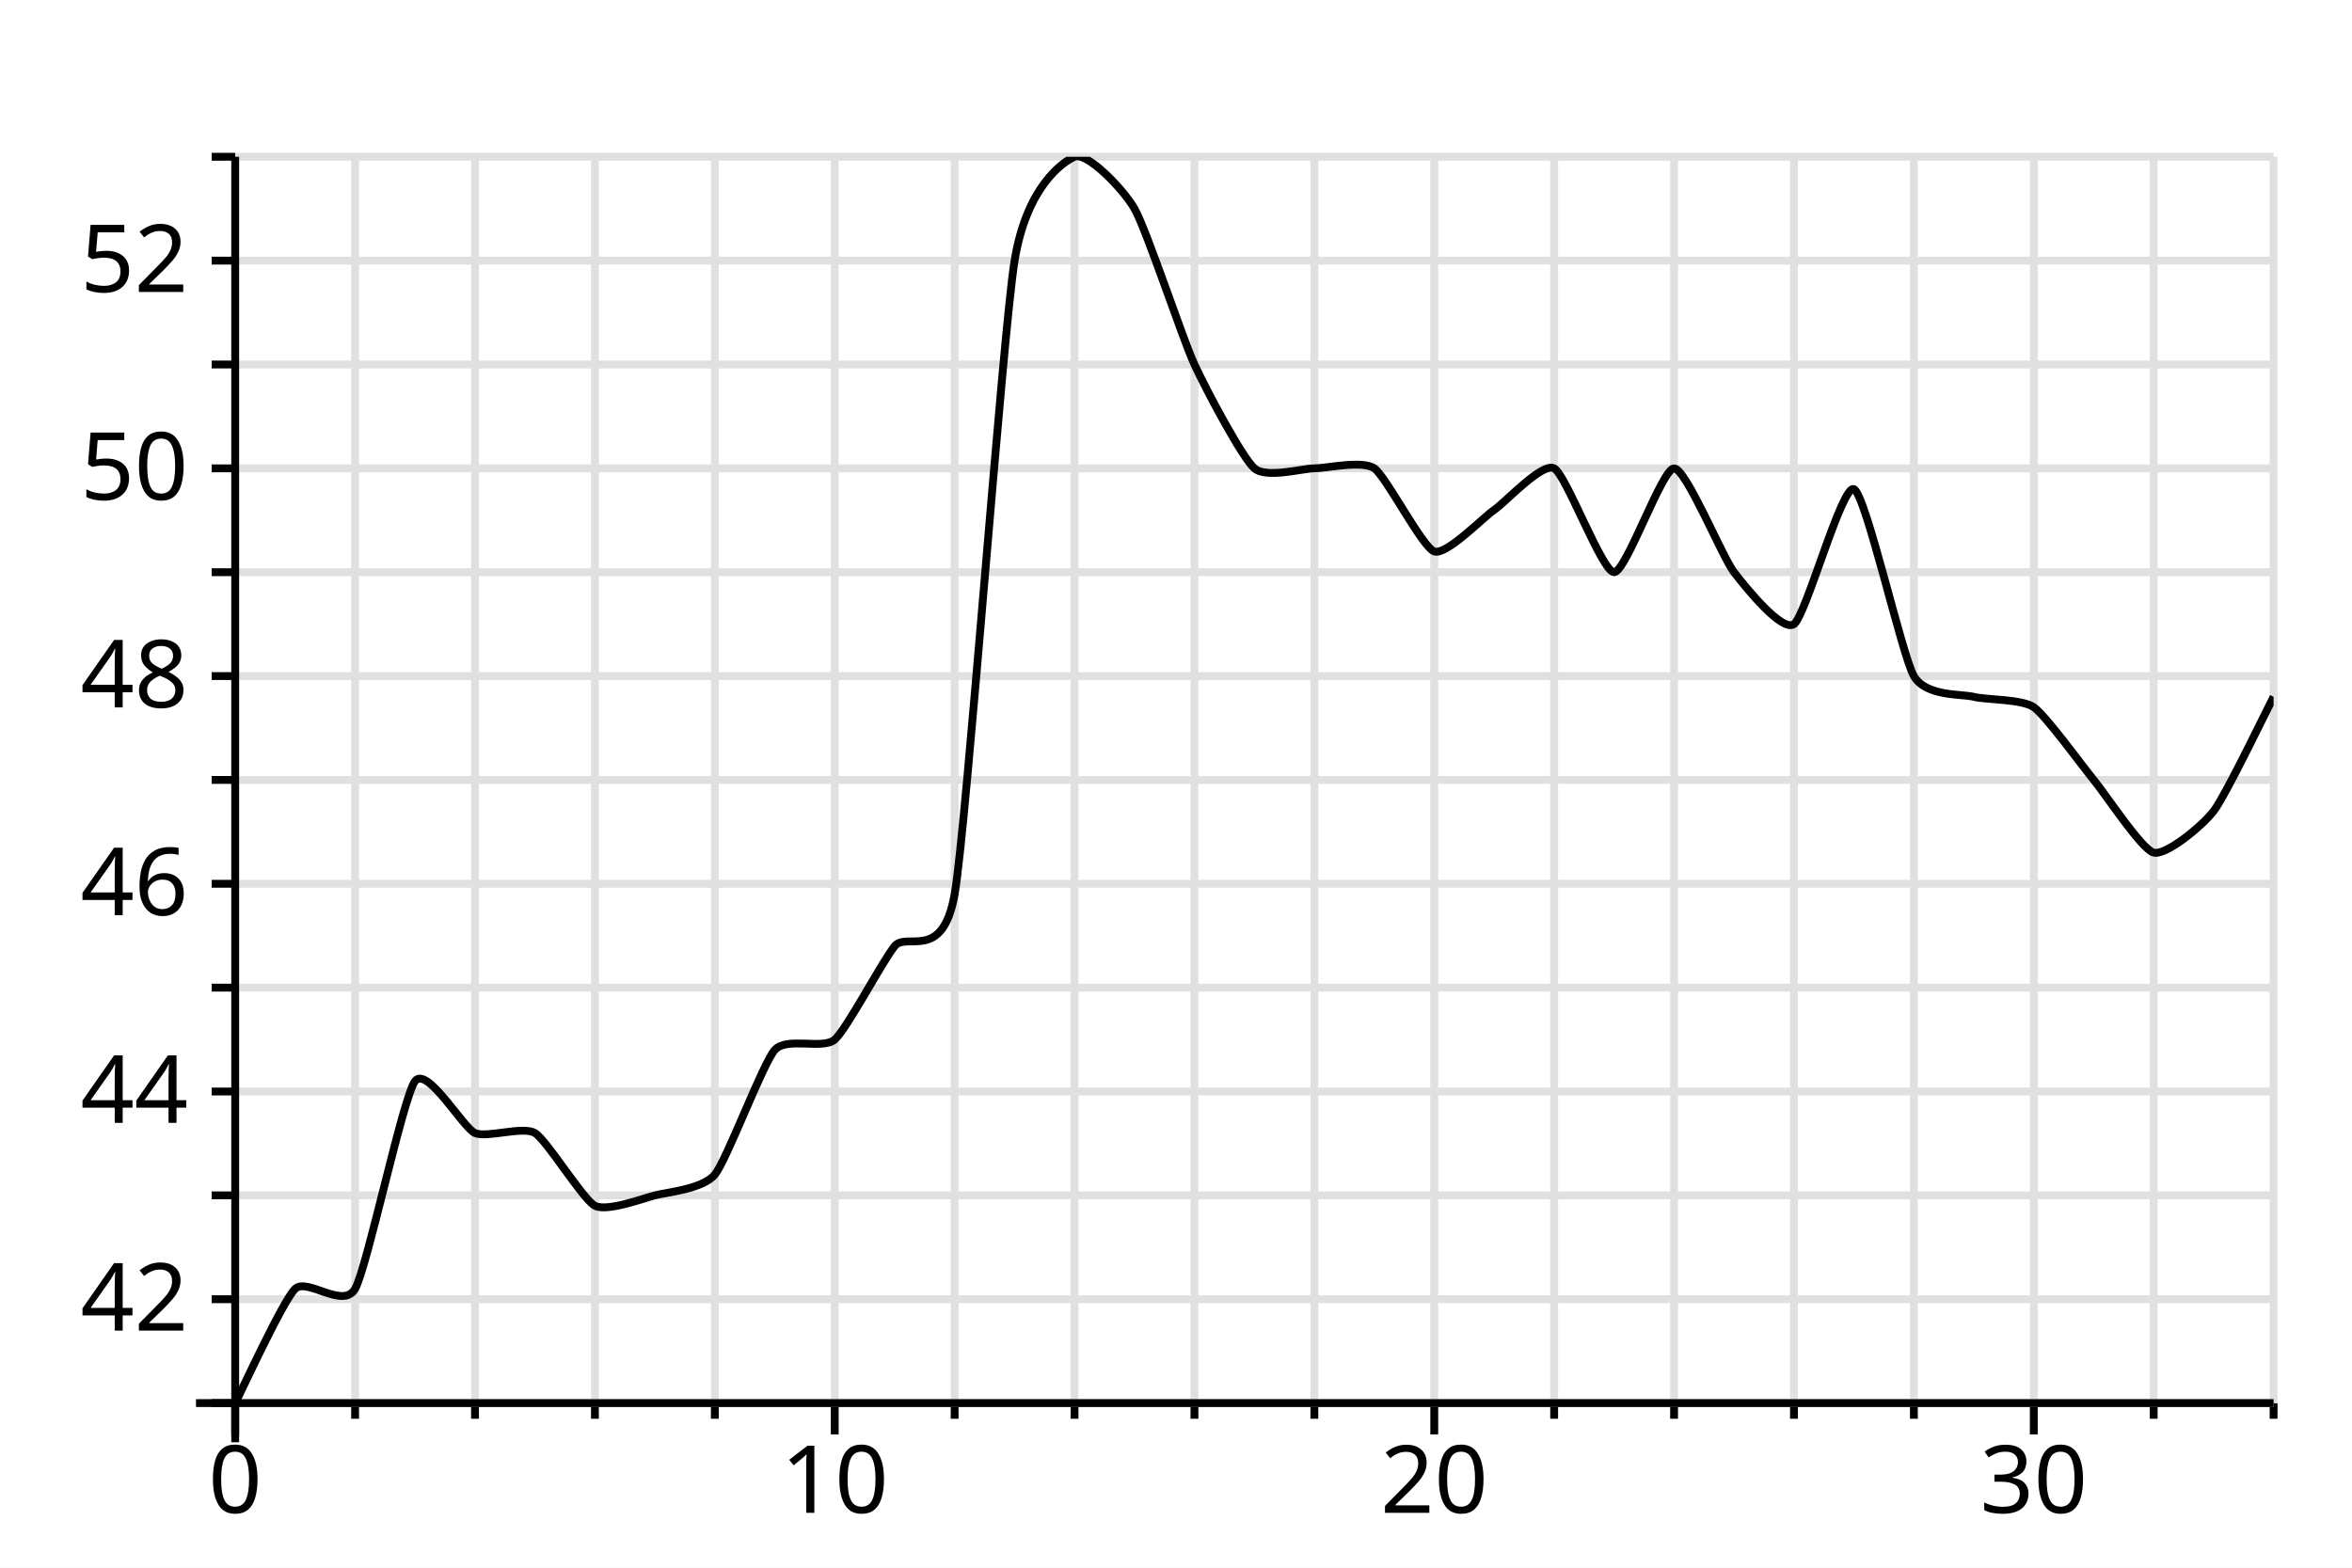
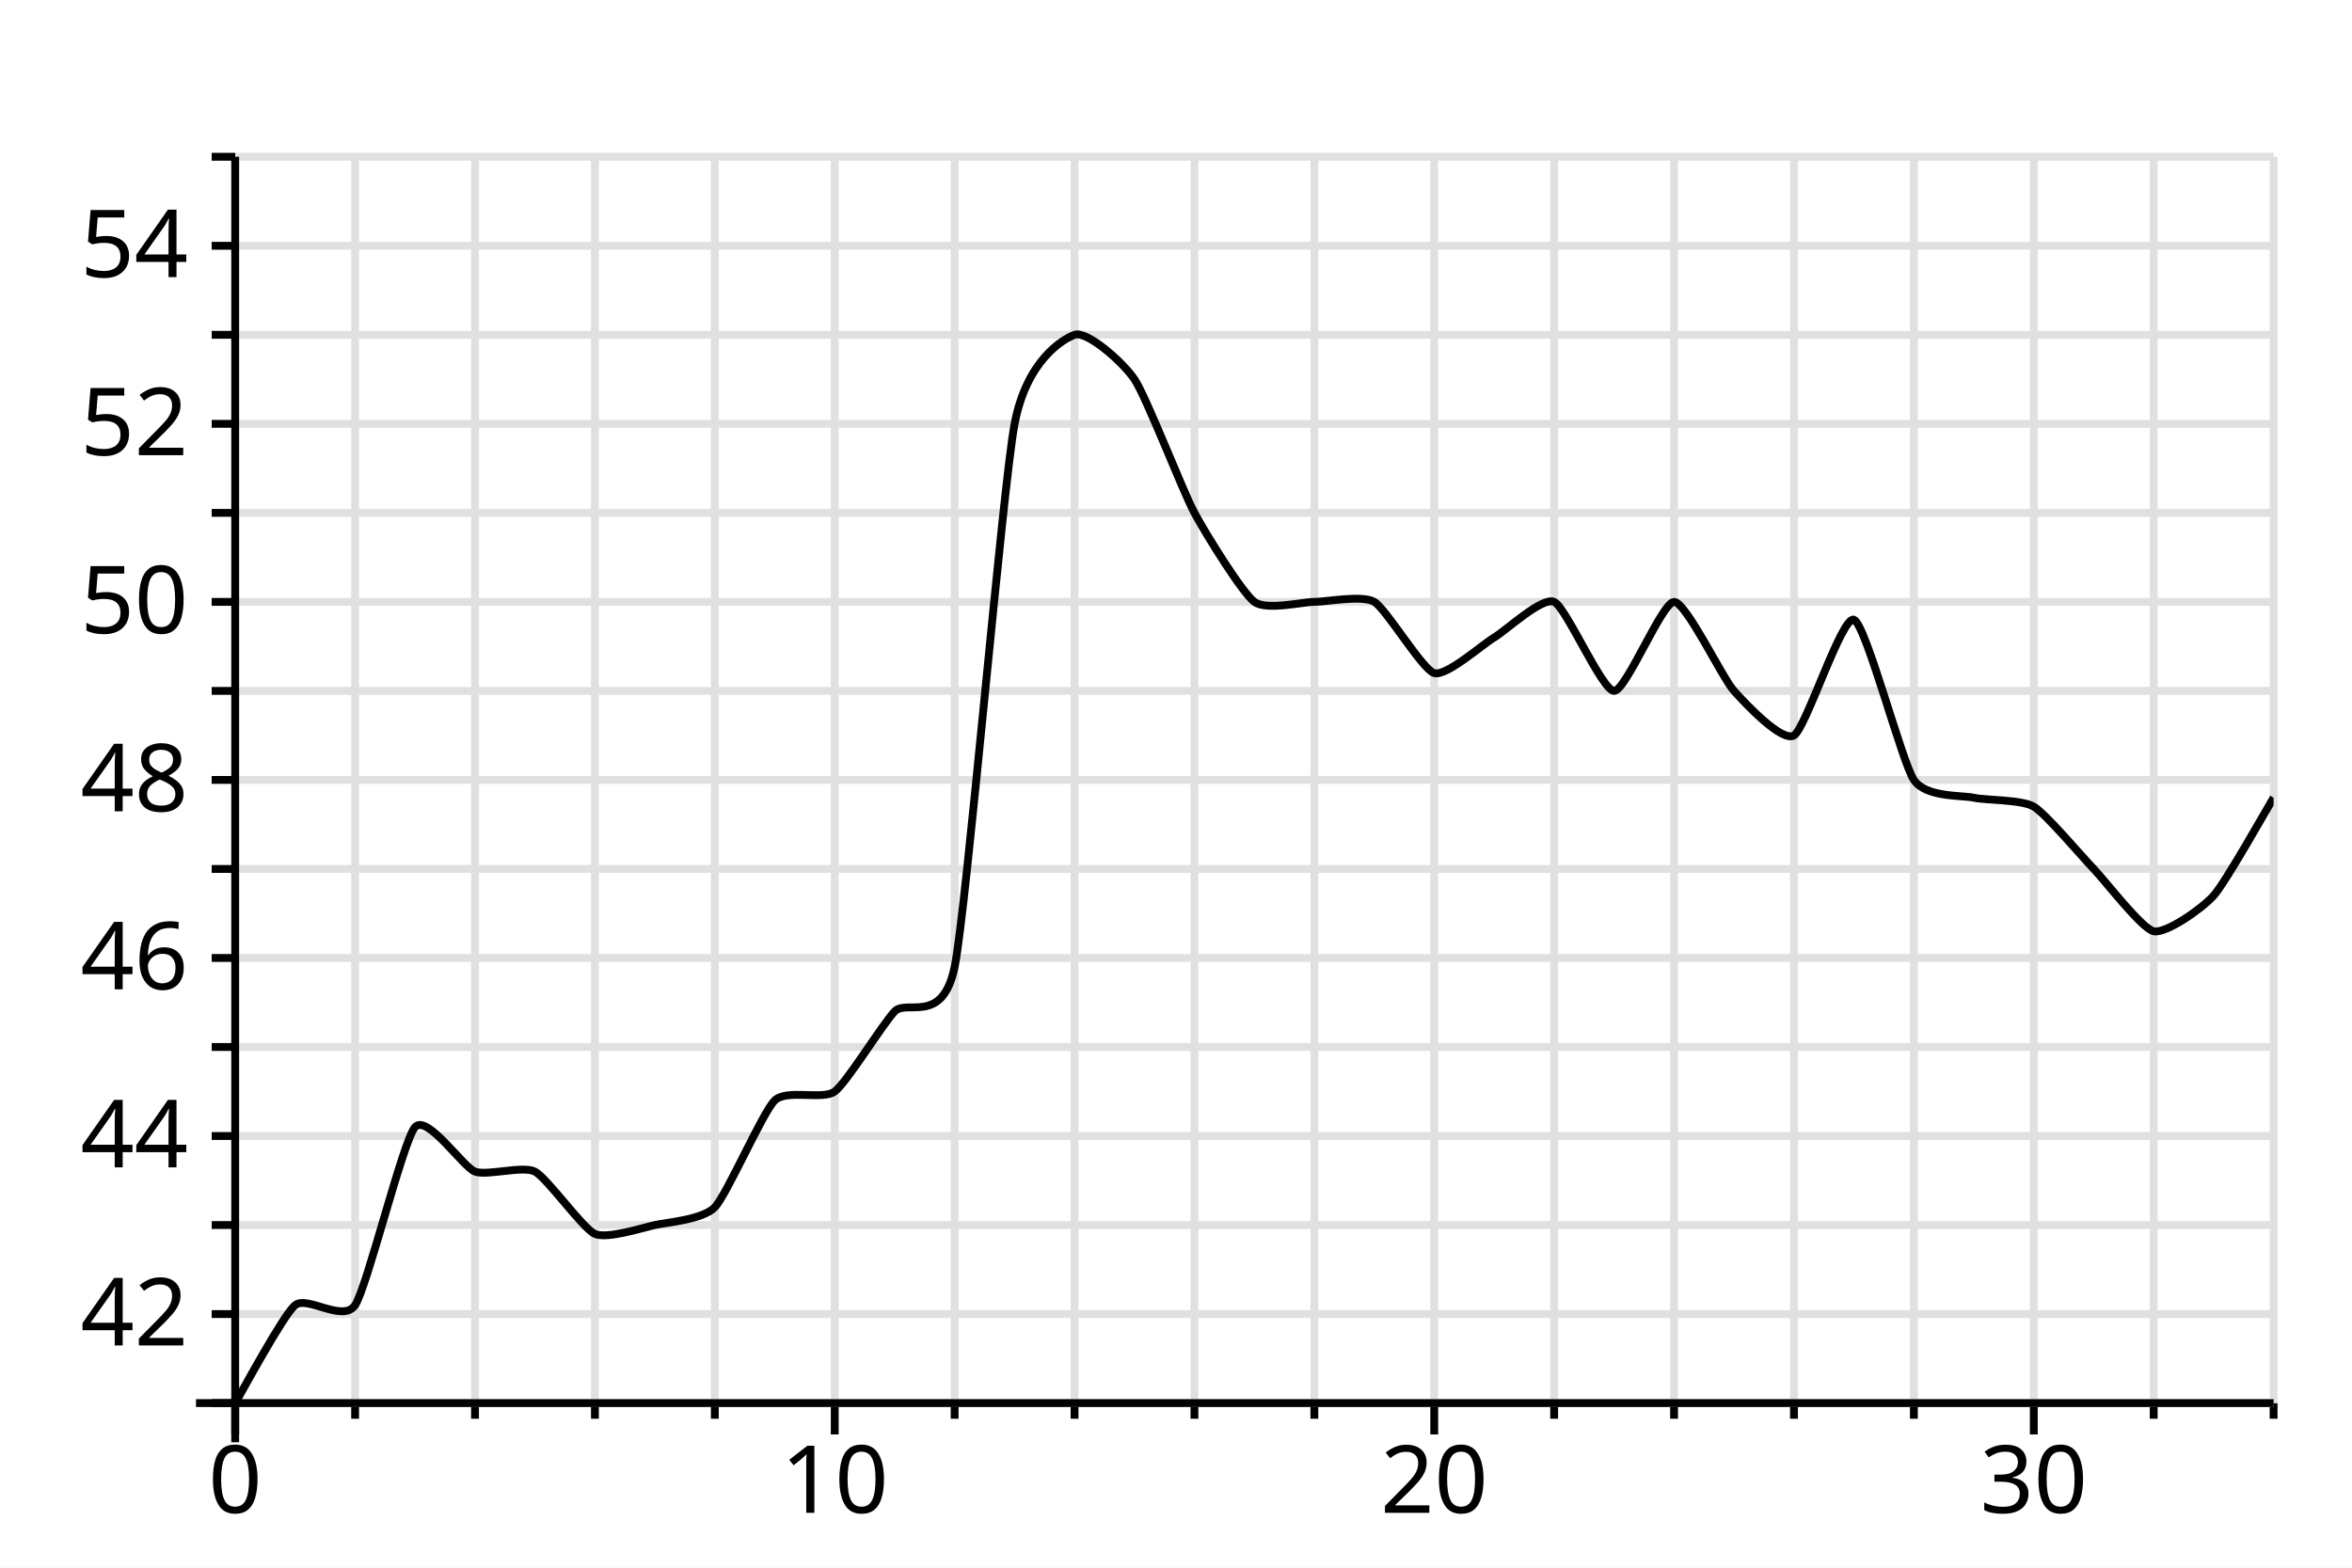
<svg xmlns="http://www.w3.org/2000/svg" width="300" height="200" version="1.1">
  <rect width="300" height="200" x="0" y="0" fill="white" />
  <line x1="30.0" x2="30.0" y1="179" y2="183" stroke="black" />
-   <line x1="30.0" x2="30.0" y1="20" y2="179" stroke="#e0e0e0" opacity="nil" />
-   <text y="193" x="30.0" fill="black" font-size="12" text-anchor="middle" font-family="sans-serif"> 0</text>
+   <line x1="30.0" x2="30.0" y1="20" y2="179" stroke="#e0e0e0" opacity="1" />
+   <text y="193" x="30.0" fill="black" font-weight="normal" font-size="12" text-anchor="middle" font-family="sans-serif"> 0</text>
  <line x1="45.294" x2="45.294" y1="179" y2="181" stroke="black" />
-   <line x1="45.294" x2="45.294" y1="20" y2="179" stroke="#e0e0e0" opacity="nil" />
+   <line x1="45.294" x2="45.294" y1="20" y2="179" stroke="#e0e0e0" opacity="1" />
  <line x1="60.588" x2="60.588" y1="179" y2="181" stroke="black" />
-   <line x1="60.588" x2="60.588" y1="20" y2="179" stroke="#e0e0e0" opacity="nil" />
+   <line x1="60.588" x2="60.588" y1="20" y2="179" stroke="#e0e0e0" opacity="1" />
  <line x1="75.882" x2="75.882" y1="179" y2="181" stroke="black" />
-   <line x1="75.882" x2="75.882" y1="20" y2="179" stroke="#e0e0e0" opacity="nil" />
+   <line x1="75.882" x2="75.882" y1="20" y2="179" stroke="#e0e0e0" opacity="1" />
  <line x1="91.176" x2="91.176" y1="179" y2="181" stroke="black" />
-   <line x1="91.176" x2="91.176" y1="20" y2="179" stroke="#e0e0e0" opacity="nil" />
+   <line x1="91.176" x2="91.176" y1="20" y2="179" stroke="#e0e0e0" opacity="1" />
  <line x1="106.471" x2="106.471" y1="179" y2="183" stroke="black" />
-   <line x1="106.471" x2="106.471" y1="20" y2="179" stroke="#e0e0e0" opacity="nil" />
-   <text y="193" x="106.471" fill="black" font-size="12" text-anchor="middle" font-family="sans-serif"> 10</text>
+   <line x1="106.471" x2="106.471" y1="20" y2="179" stroke="#e0e0e0" opacity="1" />
+   <text y="193" x="106.471" fill="black" font-weight="normal" font-size="12" text-anchor="middle" font-family="sans-serif"> 10</text>
  <line x1="121.765" x2="121.765" y1="179" y2="181" stroke="black" />
-   <line x1="121.765" x2="121.765" y1="20" y2="179" stroke="#e0e0e0" opacity="nil" />
+   <line x1="121.765" x2="121.765" y1="20" y2="179" stroke="#e0e0e0" opacity="1" />
  <line x1="137.059" x2="137.059" y1="179" y2="181" stroke="black" />
-   <line x1="137.059" x2="137.059" y1="20" y2="179" stroke="#e0e0e0" opacity="nil" />
+   <line x1="137.059" x2="137.059" y1="20" y2="179" stroke="#e0e0e0" opacity="1" />
  <line x1="152.353" x2="152.353" y1="179" y2="181" stroke="black" />
-   <line x1="152.353" x2="152.353" y1="20" y2="179" stroke="#e0e0e0" opacity="nil" />
+   <line x1="152.353" x2="152.353" y1="20" y2="179" stroke="#e0e0e0" opacity="1" />
  <line x1="167.647" x2="167.647" y1="179" y2="181" stroke="black" />
-   <line x1="167.647" x2="167.647" y1="20" y2="179" stroke="#e0e0e0" opacity="nil" />
+   <line x1="167.647" x2="167.647" y1="20" y2="179" stroke="#e0e0e0" opacity="1" />
  <line x1="182.941" x2="182.941" y1="179" y2="183" stroke="black" />
-   <line x1="182.941" x2="182.941" y1="20" y2="179" stroke="#e0e0e0" opacity="nil" />
-   <text y="193" x="182.941" fill="black" font-size="12" text-anchor="middle" font-family="sans-serif"> 20</text>
+   <line x1="182.941" x2="182.941" y1="20" y2="179" stroke="#e0e0e0" opacity="1" />
+   <text y="193" x="182.941" fill="black" font-weight="normal" font-size="12" text-anchor="middle" font-family="sans-serif"> 20</text>
  <line x1="198.235" x2="198.235" y1="179" y2="181" stroke="black" />
-   <line x1="198.235" x2="198.235" y1="20" y2="179" stroke="#e0e0e0" opacity="nil" />
+   <line x1="198.235" x2="198.235" y1="20" y2="179" stroke="#e0e0e0" opacity="1" />
  <line x1="213.529" x2="213.529" y1="179" y2="181" stroke="black" />
-   <line x1="213.529" x2="213.529" y1="20" y2="179" stroke="#e0e0e0" opacity="nil" />
+   <line x1="213.529" x2="213.529" y1="20" y2="179" stroke="#e0e0e0" opacity="1" />
  <line x1="228.824" x2="228.824" y1="179" y2="181" stroke="black" />
-   <line x1="228.824" x2="228.824" y1="20" y2="179" stroke="#e0e0e0" opacity="nil" />
+   <line x1="228.824" x2="228.824" y1="20" y2="179" stroke="#e0e0e0" opacity="1" />
  <line x1="244.118" x2="244.118" y1="179" y2="181" stroke="black" />
-   <line x1="244.118" x2="244.118" y1="20" y2="179" stroke="#e0e0e0" opacity="nil" />
+   <line x1="244.118" x2="244.118" y1="20" y2="179" stroke="#e0e0e0" opacity="1" />
  <line x1="259.412" x2="259.412" y1="179" y2="183" stroke="black" />
-   <line x1="259.412" x2="259.412" y1="20" y2="179" stroke="#e0e0e0" opacity="nil" />
-   <text y="193" x="259.412" fill="black" font-size="12" text-anchor="middle" font-family="sans-serif"> 30</text>
+   <line x1="259.412" x2="259.412" y1="20" y2="179" stroke="#e0e0e0" opacity="1" />
+   <text y="193" x="259.412" fill="black" font-weight="normal" font-size="12" text-anchor="middle" font-family="sans-serif"> 30</text>
  <line x1="274.706" x2="274.706" y1="179" y2="181" stroke="black" />
-   <line x1="274.706" x2="274.706" y1="20" y2="179" stroke="#e0e0e0" opacity="nil" />
+   <line x1="274.706" x2="274.706" y1="20" y2="179" stroke="#e0e0e0" opacity="1" />
  <line x1="290.0" x2="290.0" y1="179" y2="181" stroke="black" />
-   <line x1="290.0" x2="290.0" y1="20" y2="179" stroke="#e0e0e0" opacity="nil" />
+   <line x1="290.0" x2="290.0" y1="20" y2="179" stroke="#e0e0e0" opacity="1" />
  <line x1="30" x2="27" y1="179.0" y2="179.0" stroke="black" />
-   <line x1="30" x2="290" y1="179.0" y2="179.0" opacity="nil" stroke="#e0e0e0" />
-   <line x1="30" x2="27" y1="165.75" y2="165.75" stroke="black" />
-   <line x1="30" x2="290" y1="165.75" y2="165.75" opacity="nil" stroke="#e0e0e0" />
-   <text y="169.75" x="24" fill="black" font-size="12" text-anchor="end" font-family="sans-serif"> 42</text>
-   <line x1="30" x2="27" y1="152.5" y2="152.5" stroke="black" />
-   <line x1="30" x2="290" y1="152.5" y2="152.5" opacity="nil" stroke="#e0e0e0" />
-   <line x1="30" x2="27" y1="139.25" y2="139.25" stroke="black" />
-   <line x1="30" x2="290" y1="139.25" y2="139.25" opacity="nil" stroke="#e0e0e0" />
-   <text y="143.25" x="24" fill="black" font-size="12" text-anchor="end" font-family="sans-serif"> 44</text>
-   <line x1="30" x2="27" y1="126.0" y2="126.0" stroke="black" />
-   <line x1="30" x2="290" y1="126.0" y2="126.0" opacity="nil" stroke="#e0e0e0" />
-   <line x1="30" x2="27" y1="112.75" y2="112.75" stroke="black" />
-   <line x1="30" x2="290" y1="112.75" y2="112.75" opacity="nil" stroke="#e0e0e0" />
-   <text y="116.75" x="24" fill="black" font-size="12" text-anchor="end" font-family="sans-serif"> 46</text>
+   <line x1="30" x2="290" y1="179.0" y2="179.0" opacity="1" stroke="#e0e0e0" />
+   <line x1="30" x2="27" y1="167.643" y2="167.643" stroke="black" />
+   <line x1="30" x2="290" y1="167.643" y2="167.643" opacity="1" stroke="#e0e0e0" />
+   <text y="171.643" x="24" fill="black" font-size="12" text-anchor="end" font-family="sans-serif"> 42</text>
+   <line x1="30" x2="27" y1="156.286" y2="156.286" stroke="black" />
+   <line x1="30" x2="290" y1="156.286" y2="156.286" opacity="1" stroke="#e0e0e0" />
+   <line x1="30" x2="27" y1="144.929" y2="144.929" stroke="black" />
+   <line x1="30" x2="290" y1="144.929" y2="144.929" opacity="1" stroke="#e0e0e0" />
+   <text y="148.929" x="24" fill="black" font-size="12" text-anchor="end" font-family="sans-serif"> 44</text>
+   <line x1="30" x2="27" y1="133.571" y2="133.571" stroke="black" />
+   <line x1="30" x2="290" y1="133.571" y2="133.571" opacity="1" stroke="#e0e0e0" />
+   <line x1="30" x2="27" y1="122.214" y2="122.214" stroke="black" />
+   <line x1="30" x2="290" y1="122.214" y2="122.214" opacity="1" stroke="#e0e0e0" />
+   <text y="126.214" x="24" fill="black" font-size="12" text-anchor="end" font-family="sans-serif"> 46</text>
+   <line x1="30" x2="27" y1="110.857" y2="110.857" stroke="black" />
+   <line x1="30" x2="290" y1="110.857" y2="110.857" opacity="1" stroke="#e0e0e0" />
  <line x1="30" x2="27" y1="99.5" y2="99.5" stroke="black" />
-   <line x1="30" x2="290" y1="99.5" y2="99.5" opacity="nil" stroke="#e0e0e0" />
-   <line x1="30" x2="27" y1="86.25" y2="86.25" stroke="black" />
-   <line x1="30" x2="290" y1="86.25" y2="86.25" opacity="nil" stroke="#e0e0e0" />
-   <text y="90.25" x="24" fill="black" font-size="12" text-anchor="end" font-family="sans-serif"> 48</text>
-   <line x1="30" x2="27" y1="73.0" y2="73.0" stroke="black" />
-   <line x1="30" x2="290" y1="73.0" y2="73.0" opacity="nil" stroke="#e0e0e0" />
-   <line x1="30" x2="27" y1="59.75" y2="59.75" stroke="black" />
-   <line x1="30" x2="290" y1="59.75" y2="59.75" opacity="nil" stroke="#e0e0e0" />
-   <text y="63.75" x="24" fill="black" font-size="12" text-anchor="end" font-family="sans-serif"> 50</text>
-   <line x1="30" x2="27" y1="46.5" y2="46.5" stroke="black" />
-   <line x1="30" x2="290" y1="46.5" y2="46.5" opacity="nil" stroke="#e0e0e0" />
-   <line x1="30" x2="27" y1="33.25" y2="33.25" stroke="black" />
-   <line x1="30" x2="290" y1="33.25" y2="33.25" opacity="nil" stroke="#e0e0e0" />
-   <text y="37.25" x="24" fill="black" font-size="12" text-anchor="end" font-family="sans-serif"> 52</text>
+   <line x1="30" x2="290" y1="99.5" y2="99.5" opacity="1" stroke="#e0e0e0" />
+   <text y="103.5" x="24" fill="black" font-size="12" text-anchor="end" font-family="sans-serif"> 48</text>
+   <line x1="30" x2="27" y1="88.143" y2="88.143" stroke="black" />
+   <line x1="30" x2="290" y1="88.143" y2="88.143" opacity="1" stroke="#e0e0e0" />
+   <line x1="30" x2="27" y1="76.786" y2="76.786" stroke="black" />
+   <line x1="30" x2="290" y1="76.786" y2="76.786" opacity="1" stroke="#e0e0e0" />
+   <text y="80.786" x="24" fill="black" font-size="12" text-anchor="end" font-family="sans-serif"> 50</text>
+   <line x1="30" x2="27" y1="65.429" y2="65.429" stroke="black" />
+   <line x1="30" x2="290" y1="65.429" y2="65.429" opacity="1" stroke="#e0e0e0" />
+   <line x1="30" x2="27" y1="54.071" y2="54.071" stroke="black" />
+   <line x1="30" x2="290" y1="54.071" y2="54.071" opacity="1" stroke="#e0e0e0" />
+   <text y="58.071" x="24" fill="black" font-size="12" text-anchor="end" font-family="sans-serif"> 52</text>
+   <line x1="30" x2="27" y1="42.714" y2="42.714" stroke="black" />
+   <line x1="30" x2="290" y1="42.714" y2="42.714" opacity="1" stroke="#e0e0e0" />
+   <line x1="30" x2="27" y1="31.357" y2="31.357" stroke="black" />
+   <line x1="30" x2="290" y1="31.357" y2="31.357" opacity="1" stroke="#e0e0e0" />
+   <text y="35.357" x="24" fill="black" font-size="12" text-anchor="end" font-family="sans-serif"> 54</text>
  <line x1="30" x2="27" y1="20.0" y2="20.0" stroke="black" />
-   <line x1="30" x2="290" y1="20.0" y2="20.0" opacity="nil" stroke="#e0e0e0" />
+   <line x1="30" x2="290" y1="20.0" y2="20.0" opacity="1" stroke="#e0e0e0" />
  <line x1="30" x2="30" y1="20" y2="184" stroke="black" />
  <line x1="25" x2="290" y1="179" y2="179" stroke="black" />
  <clipPath id="clip-0">
    <rect x="30" y="20" width="260" height="159" />
  </clipPath>
-   <path d="M 30 179.0 C 30.765 177.542 36.118 165.882 37.647 164.425 C 39.176 162.967 43.765 167.075 45.294 164.425 C 46.824 161.775 51.412 139.912 52.941 137.925 C 54.471 135.937 59.059 143.887 60.588 144.55 C 62.118 145.212 66.706 143.622 68.235 144.55 C 69.765 145.477 74.353 153.03 75.882 153.825 C 77.412 154.62 82.0 152.898 83.529 152.5 C 85.059 152.102 89.647 151.705 91.176 149.85 C 92.706 147.995 97.294 135.673 98.824 133.95 C 100.353 132.228 104.941 133.95 106.471 132.625 C 108.0 131.3 112.588 122.555 114.118 120.7 C 115.647 118.845 120.235 122.82 121.765 114.075 C 123.294 105.33 127.882 42.657 129.412 33.25 C 130.941 23.842 135.529 20.663 137.059 20.0 C 138.588 19.337 143.176 23.975 144.706 26.625 C 146.235 29.275 150.824 43.188 152.353 46.5 C 153.882 49.812 158.471 58.425 160.0 59.75 C 161.529 61.075 166.118 59.75 167.647 59.75 C 169.176 59.75 173.765 58.69 175.294 59.75 C 176.824 60.81 181.412 69.82 182.941 70.35 C 184.471 70.88 189.059 66.11 190.588 65.05 C 192.118 63.99 196.706 58.955 198.235 59.75 C 199.765 60.545 204.353 73.0 205.882 73.0 C 207.412 73.0 212.0 59.75 213.529 59.75 C 215.059 59.75 219.647 71.013 221.176 73.0 C 222.706 74.987 227.294 80.685 228.824 79.625 C 230.353 78.565 234.941 61.738 236.471 62.4 C 238.0 63.063 242.588 83.6 244.118 86.25 C 245.647 88.9 250.235 88.503 251.765 88.9 C 253.294 89.298 257.882 89.165 259.412 90.225 C 260.941 91.285 265.529 97.645 267.059 99.5 C 268.588 101.355 273.176 108.378 274.706 108.775 C 276.235 109.173 280.824 105.462 282.353 103.475 C 283.882 101.487 289.235 90.358 290 88.9" fill="none" stroke="black" clip-path="url(#clip-0)" />
+   <path d="M 30 179.0 C 30.765 177.751 36.118 167.756 37.647 166.507 C 39.176 165.258 43.765 168.779 45.294 166.507 C 46.824 164.236 51.412 145.496 52.941 143.793 C 54.471 142.089 59.059 148.904 60.588 149.471 C 62.118 150.039 66.706 148.676 68.235 149.471 C 69.765 150.266 74.353 156.74 75.882 157.421 C 77.412 158.103 82.0 156.626 83.529 156.286 C 85.059 155.945 89.647 155.604 91.176 154.014 C 92.706 152.424 97.294 141.862 98.824 140.386 C 100.353 138.909 104.941 140.386 106.471 139.25 C 108.0 138.114 112.588 130.619 114.118 129.029 C 115.647 127.439 120.235 130.846 121.765 123.35 C 123.294 115.854 127.882 62.135 129.412 54.071 C 130.941 46.008 135.529 43.282 137.059 42.714 C 138.588 42.146 143.176 46.121 144.706 48.393 C 146.235 50.664 150.824 62.589 152.353 65.429 C 153.882 68.268 158.471 75.65 160.0 76.786 C 161.529 77.921 166.118 76.786 167.647 76.786 C 169.176 76.786 173.765 75.877 175.294 76.786 C 176.824 77.694 181.412 85.417 182.941 85.871 C 184.471 86.326 189.059 82.237 190.588 81.329 C 192.118 80.42 196.706 76.104 198.235 76.786 C 199.765 77.467 204.353 88.143 205.882 88.143 C 207.412 88.143 212.0 76.786 213.529 76.786 C 215.059 76.786 219.647 86.439 221.176 88.143 C 222.706 89.846 227.294 94.73 228.824 93.821 C 230.353 92.913 234.941 78.489 236.471 79.057 C 238.0 79.625 242.588 97.229 244.118 99.5 C 245.647 101.771 250.235 101.431 251.765 101.771 C 253.294 102.112 257.882 101.999 259.412 102.907 C 260.941 103.816 265.529 109.267 267.059 110.857 C 268.588 112.447 273.176 118.466 274.706 118.807 C 276.235 119.148 280.824 115.968 282.353 114.264 C 283.882 112.561 289.235 103.021 290 101.771" fill="none" stroke="black" clip-path="url(#clip-0)" stroke-width="1" />
</svg>
